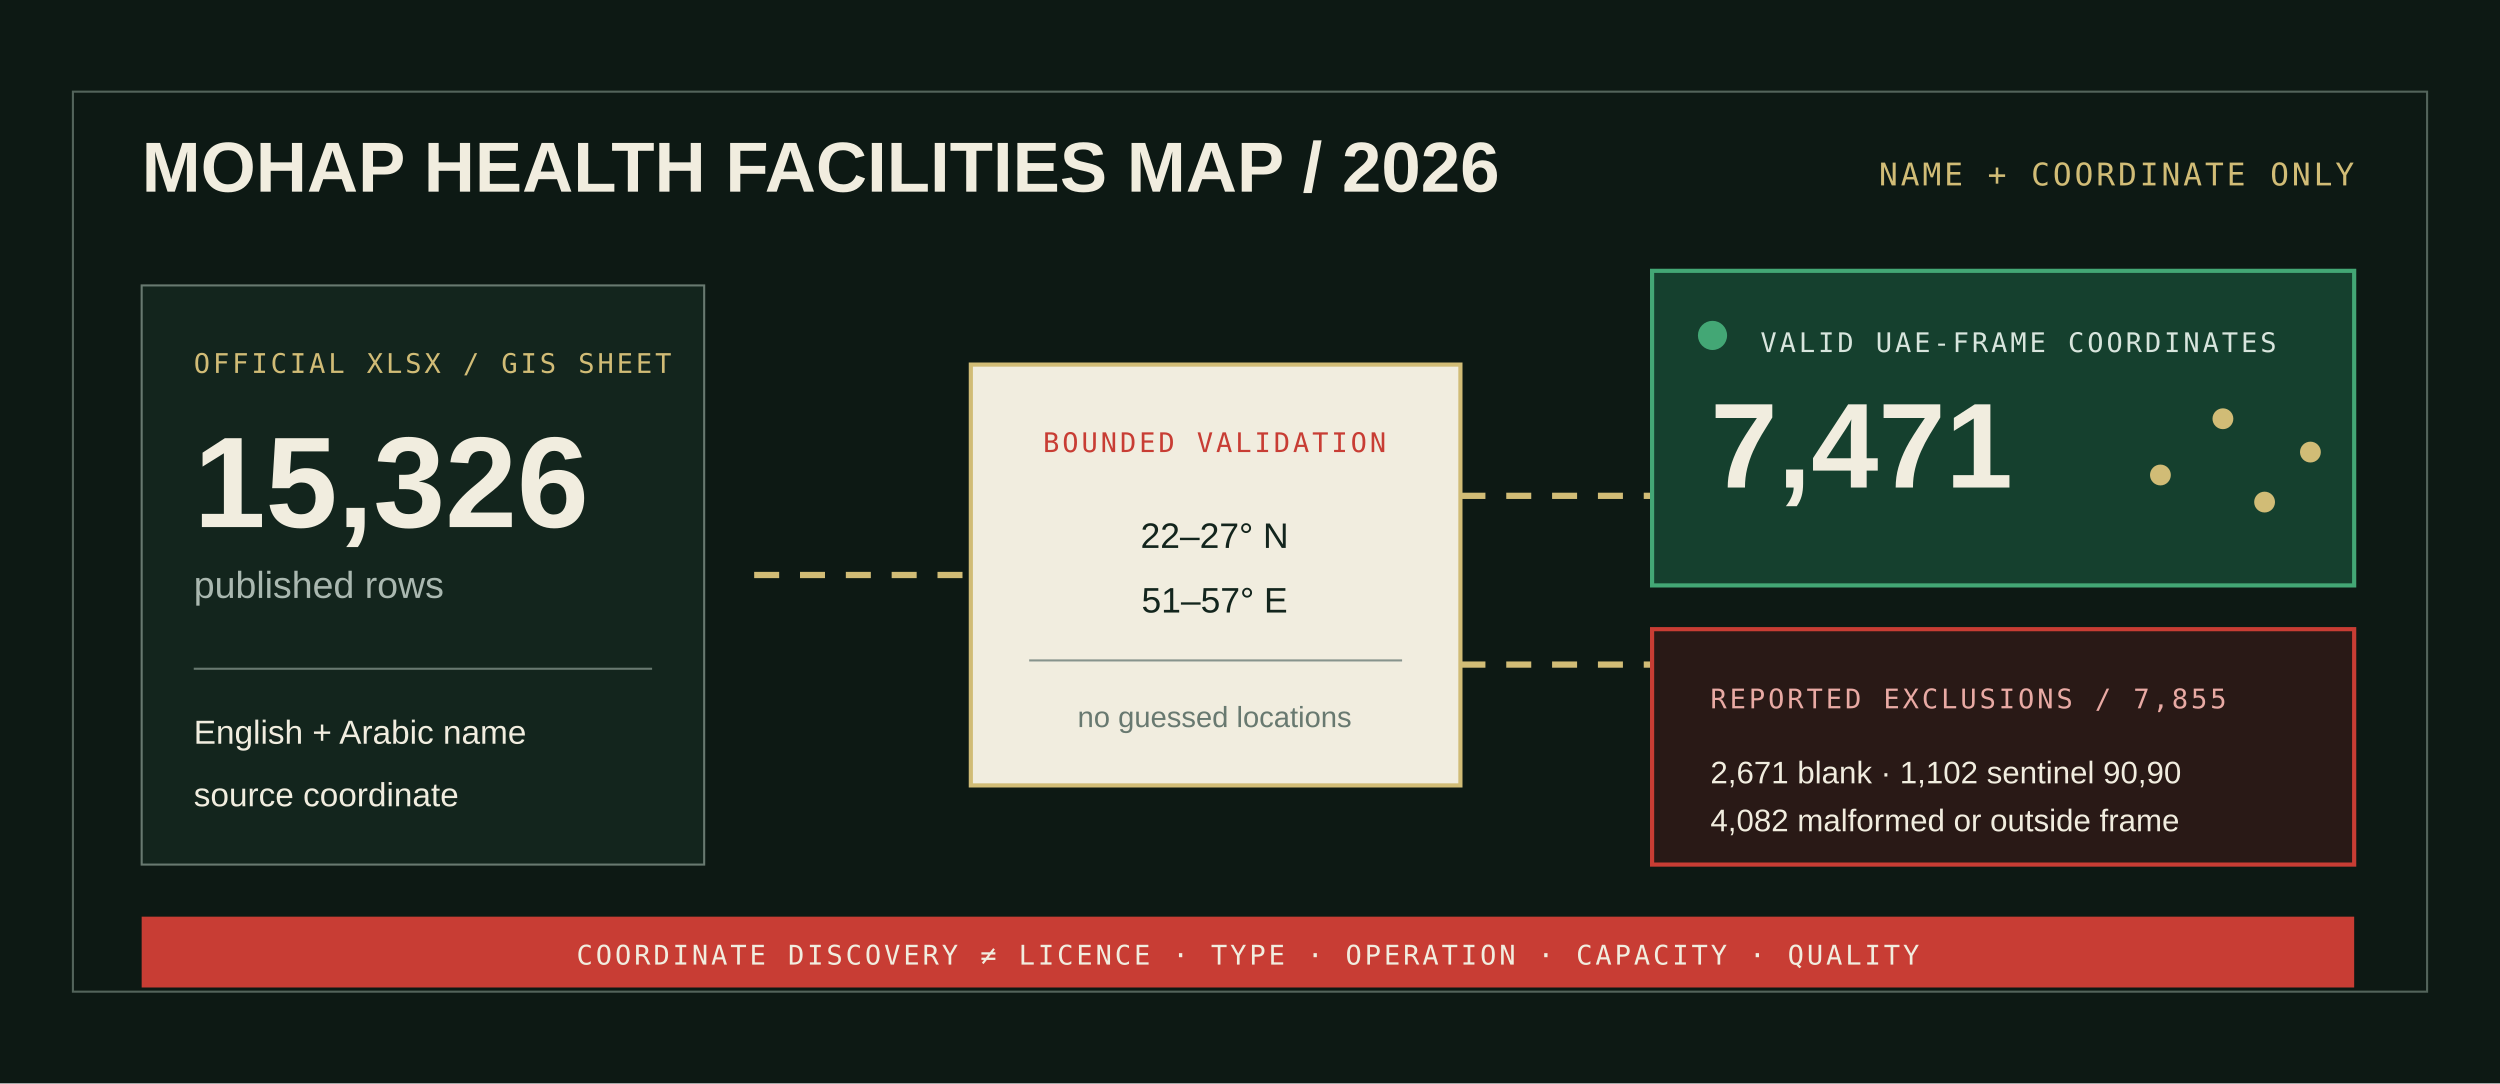
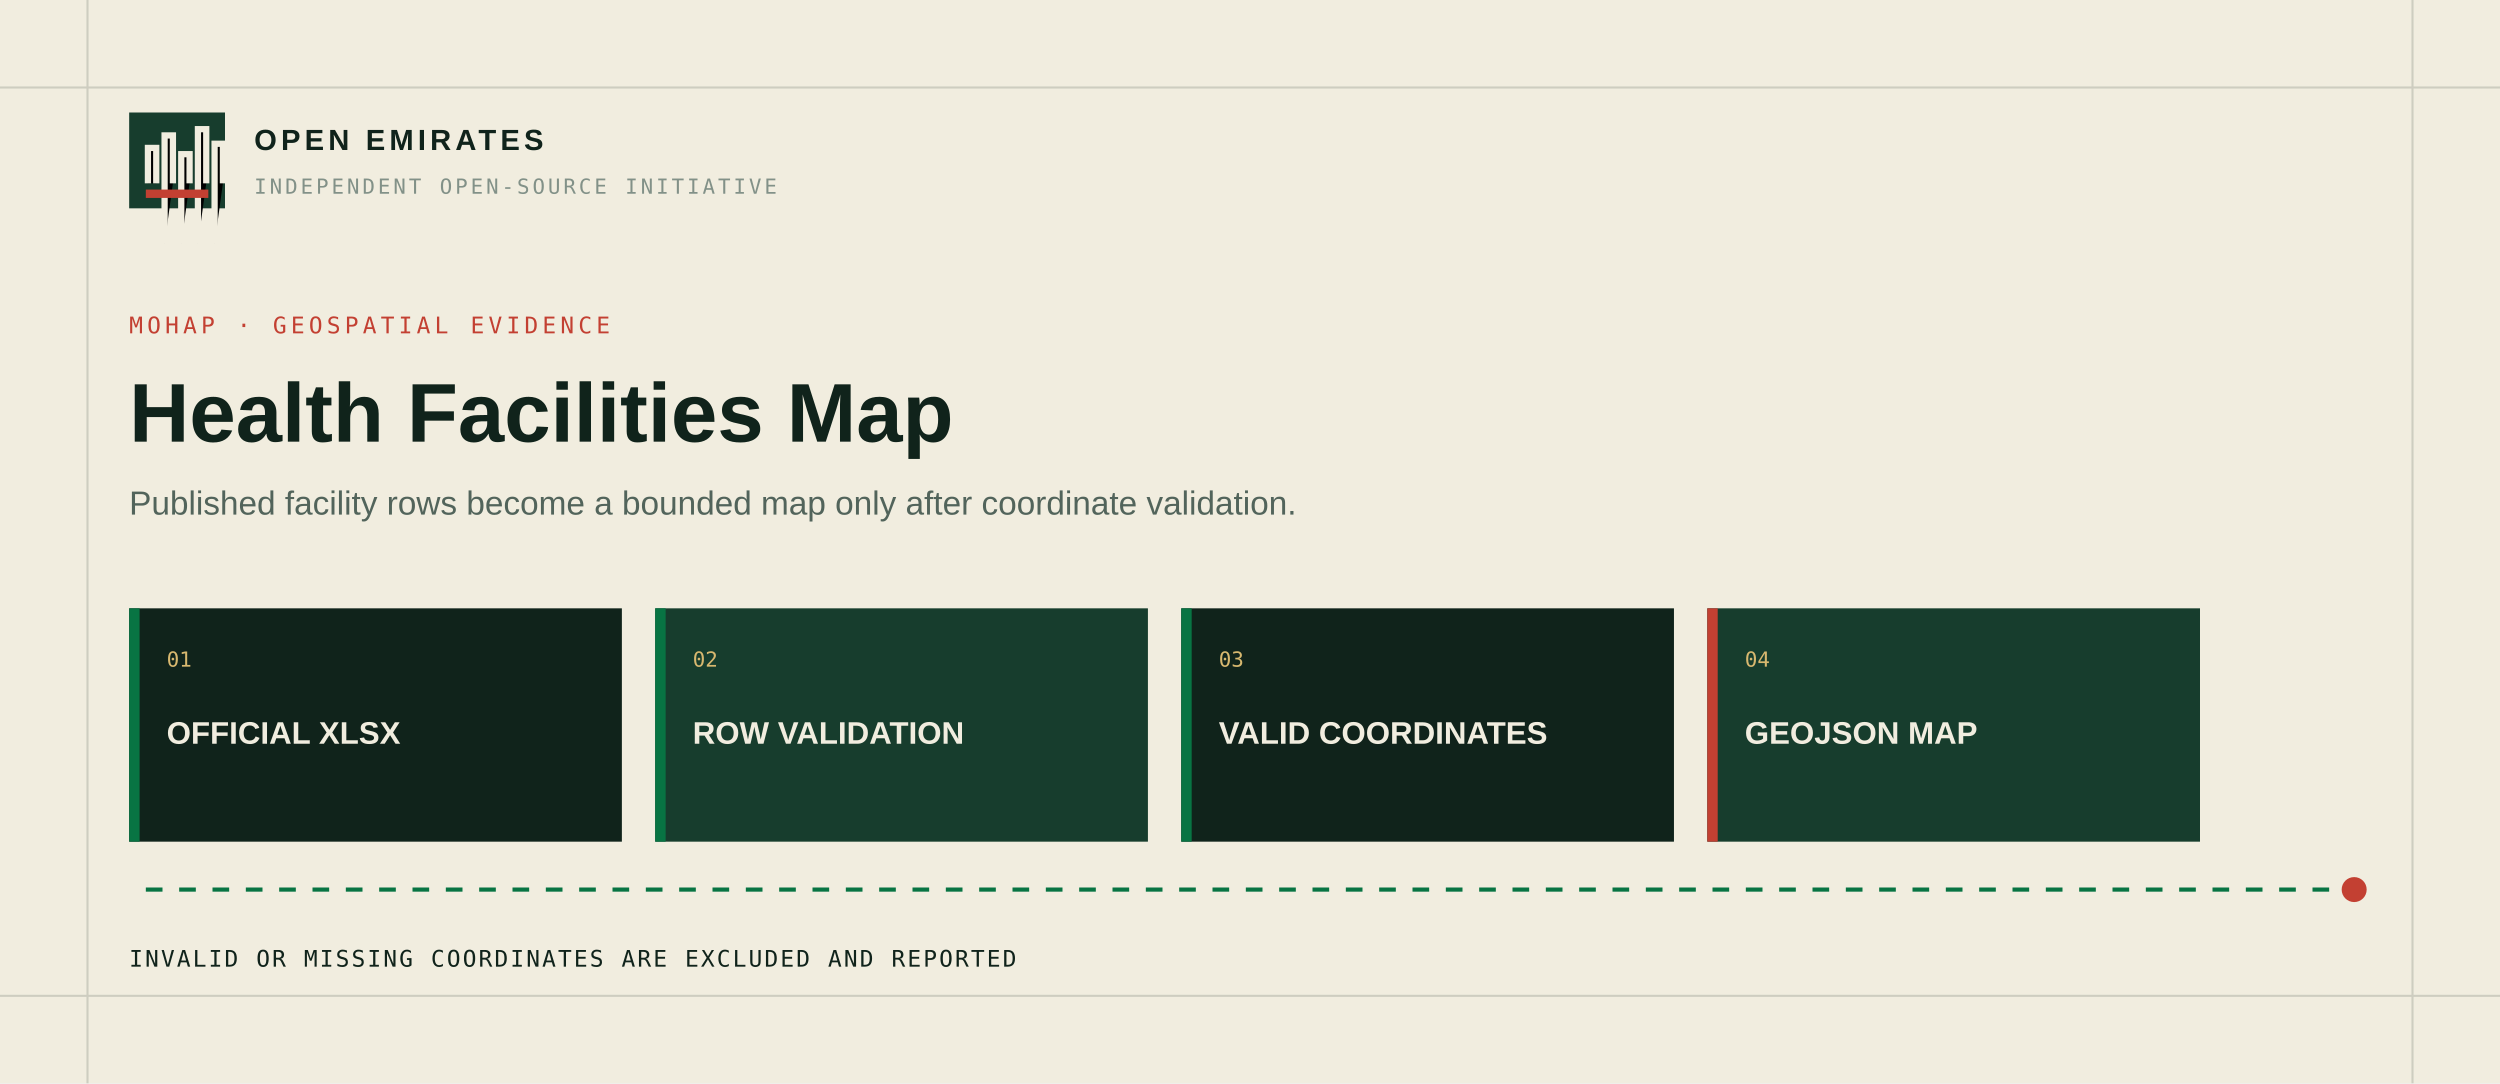
<svg xmlns="http://www.w3.org/2000/svg" width="1200" height="520" viewBox="0 0 1200 520" role="img" aria-labelledby="title desc">
-   <style>
-     @font-face{font-family:Dubai;src:url('../fonts/DubaiW23-Regular.woff2')}text{font-family:Dubai,Arial,sans-serif}.mono{font-family:monospace;letter-spacing:1.4px}.flow{stroke-dasharray:12 10;animation:move 3s linear infinite}.pulse{animation:pulse 2.6s ease-in-out infinite}.point{animation:point 4s ease-in-out infinite}.p2{animation-delay:.5s}.p3{animation-delay:1s}.p4{animation-delay:1.5s}@keyframes move{to{stroke-dashoffset:-66}}@keyframes pulse{50%{opacity:.35}}@keyframes point{0%,18%{opacity:.15;transform:scale(.6)}45%,100%{opacity:1;transform:scale(1)}}@media(prefers-reduced-motion:reduce){.flow,.pulse,.point{animation:none}}
-   </style>
-   <rect width="1200" height="520" fill="#0d1914" />
-   <path d="M35 44H1165V476H35Z" fill="none" stroke="#53645b" />
-   <text x="68" y="92" fill="#f1eddf" font-size="34" font-weight="700">MOHAP HEALTH FACILITIES MAP / 2026</text>
-   <text x="1130" y="89" text-anchor="end" fill="#d1bc76" font-size="15" class="mono">NAME + COORDINATE ONLY</text>
-   <g transform="translate(68 137)">
-     <rect width="270" height="278" fill="#13251d" stroke="#687970" />
-     <text x="25" y="42" fill="#d1bc76" font-size="13" class="mono">OFFICIAL XLSX / GIS SHEET</text>
-     <text x="25" y="116" fill="#f1eddf" font-size="62" font-weight="700">15,326</text>
-     <text x="25" y="150" fill="#aab8b0" font-size="18">published rows</text>
-     <path d="M25 184H245" stroke="#687970" />
-     <text x="25" y="220" fill="#f1eddf" font-size="16">English + Arabic name</text>
-     <text x="25" y="250" fill="#f1eddf" font-size="16">source coordinate</text>
+   <defs>
+     <style>
+   @font-face{font-family:Dubai;src:url('/assets/fonts/Dubai-Regular.woff')}
+   text{font-family:Dubai,Arial,sans-serif}.mono{font-family:ui-monospace,SFMono-Regular,Menlo,monospace}
+   @keyframes sweep{0%{transform:translateX(-260px)}100%{transform:translateX(1320px)}}
+   @keyframes rise{from{transform:scaleY(.08)}to{transform:scaleY(1)}}
+   @keyframes dash{to{stroke-dashoffset:-48}}
+   @keyframes blink{0%,45%{opacity:1}50%,100%{opacity:.25}}
+   @media(prefers-reduced-motion:no-preference){.sweep{animation:sweep 7s linear infinite}.rise{animation:rise 1.1s cubic-bezier(.2,.8,.2,1) both;transform-origin:bottom}.dash{animation:dash 4s linear infinite}.blink{animation:blink 1.8s steps(1) infinite}}
+   @media(prefers-reduced-motion:reduce){.sweep,.rise,.dash,.blink{animation:none}}
+ </style>
+   </defs>
+   <rect width="1200" height="520" fill="#f1eddf" />
+   <path d="M0 42h1200M0 478h1200M42 0v520M1158 0v520" stroke="#10231b" opacity=".16" />
+   <g transform="translate(62 54)">
+     <rect width="46" height="46" fill="#173d2d" />
+     <path d="M9 34V17h4v17m4 29V11h4v23m4 29V20h4v14m4 29V8h4v26m4 29V15h4v19" stroke="#f1eddf" stroke-width="3" />
+     <path d="M8 39h30" stroke="#c34032" stroke-width="4" />
  </g>
-   <path class="flow" d="M362 276H466" stroke="#d1bc76" stroke-width="3" />
-   <g transform="translate(466 175)">
-     <rect width="235" height="202" fill="#f1eddf" stroke="#d1bc76" stroke-width="2" />
-     <text x="117" y="42" text-anchor="middle" fill="#c83d34" font-size="13" class="mono">BOUNDED VALIDATION</text>
-     <text x="117" y="88" text-anchor="middle" fill="#13251d" font-size="17">22–27° N</text>
-     <text x="117" y="119" text-anchor="middle" fill="#13251d" font-size="17">51–57° E</text>
-     <path d="M28 142H207" stroke="#87948d" />
-     <text x="117" y="174" text-anchor="middle" fill="#687970" font-size="14">no guessed locations</text>
+   <text x="122" y="72" fill="#10231b" font-size="14" font-weight="700" letter-spacing="2">OPEN EMIRATES</text>
+   <text x="122" y="93" fill="#829188" font-size="10" class="mono" letter-spacing="1.4">INDEPENDENT OPEN-SOURCE INITIATIVE</text>
+   <text x="62" y="160" fill="#c34032" font-size="11" class="mono" letter-spacing="2">MOHAP · GEOSPATIAL EVIDENCE</text>
+   <text x="62" y="212" fill="#10231b" font-size="40" font-weight="700">Health Facilities Map</text>
+   <text x="62" y="247" fill="#52645b" font-size="16">Published facility rows become a bounded map only after coordinate validation.</text>
+   <g>
+     <rect x="62" y="292" width="236.5" height="112" fill="#10231b" />
+     <rect class="rise" x="62" y="292" width="5" height="112" fill="#087443" style="animation-delay:0s" />
+     <text x="80" y="320" fill="#d8b86f" font-size="10" class="mono">01</text>
+     <text x="80" y="357" fill="#f1eddf" font-size="15" font-weight="700">OFFICIAL XLSX</text>
  </g>
-   <path class="flow" d="M701 238H793M701 319H793" stroke="#d1bc76" stroke-width="3" />
-   <g transform="translate(793 130)">
-     <rect width="337" height="151" fill="#15402e" stroke="#43a775" stroke-width="2" />
-     <circle class="pulse" cx="29" cy="31" r="7" fill="#43a775" />
-     <text x="52" y="39" fill="#d8e5dd" font-size="13" class="mono">VALID UAE-FRAME COORDINATES</text>
-     <text x="28" y="104" fill="#f1eddf" font-size="58" font-weight="700">7,471</text>
-     <g fill="#d1bc76">
-       <circle class="point" cx="244" cy="98" r="5" />
-       <circle class="point p2" cx="274" cy="71" r="5" />
-       <circle class="point p3" cx="294" cy="111" r="5" />
-       <circle class="point p4" cx="316" cy="87" r="5" />
-     </g>
+   <g>
+     <rect x="314.5" y="292" width="236.5" height="112" fill="#173d2d" />
+     <rect class="rise" x="314.5" y="292" width="5" height="112" fill="#087443" style="animation-delay:0.09s" />
+     <text x="332.5" y="320" fill="#d8b86f" font-size="10" class="mono">02</text>
+     <text x="332.5" y="357" fill="#f1eddf" font-size="15" font-weight="700">ROW VALIDATION</text>
  </g>
-   <g transform="translate(793 302)">
-     <rect width="337" height="113" fill="#291916" stroke="#c83d34" stroke-width="2" />
-     <text x="28" y="38" fill="#e9aaa4" font-size="13" class="mono">REPORTED EXCLUSIONS / 7,855</text>
-     <text x="28" y="74" fill="#f1eddf" font-size="15">2,671 blank · 1,102 sentinel 90,90</text>
-     <text x="28" y="97" fill="#f1eddf" font-size="15">4,082 malformed or outside frame</text>
+   <g>
+     <rect x="567" y="292" width="236.5" height="112" fill="#10231b" />
+     <rect class="rise" x="567" y="292" width="5" height="112" fill="#087443" style="animation-delay:0.18s" />
+     <text x="585" y="320" fill="#d8b86f" font-size="10" class="mono">03</text>
+     <text x="585" y="357" fill="#f1eddf" font-size="15" font-weight="700">VALID COORDINATES</text>
  </g>
-   <rect x="68" y="440" width="1062" height="34" fill="#c83d34" />
-   <text x="599" y="463" text-anchor="middle" fill="#f1eddf" font-size="13" class="mono">COORDINATE DISCOVERY ≠ LICENCE · TYPE · OPERATION · CAPACITY · QUALITY</text>
+   <g>
+     <rect x="819.5" y="292" width="236.5" height="112" fill="#173d2d" />
+     <rect class="rise" x="819.5" y="292" width="5" height="112" fill="#c34032" style="animation-delay:0.27s" />
+     <text x="837.5" y="320" fill="#d8b86f" font-size="10" class="mono">04</text>
+     <text x="837.5" y="357" fill="#f1eddf" font-size="15" font-weight="700">GEOJSON MAP</text>
+   </g>
+   <path class="dash" d="M70 427H1130" stroke="#087443" stroke-width="2" stroke-dasharray="8 8" />
+   <circle class="blink" cx="1130" cy="427" r="6" fill="#c34032" />
+   <text x="62" y="464" fill="#10231b" font-size="11" class="mono" letter-spacing="1">INVALID OR MISSING COORDINATES ARE EXCLUDED AND REPORTED</text>
+   <rect class="sweep" x="-260" y="0" width="220" height="520" fill="white" opacity=".035" />
</svg>
